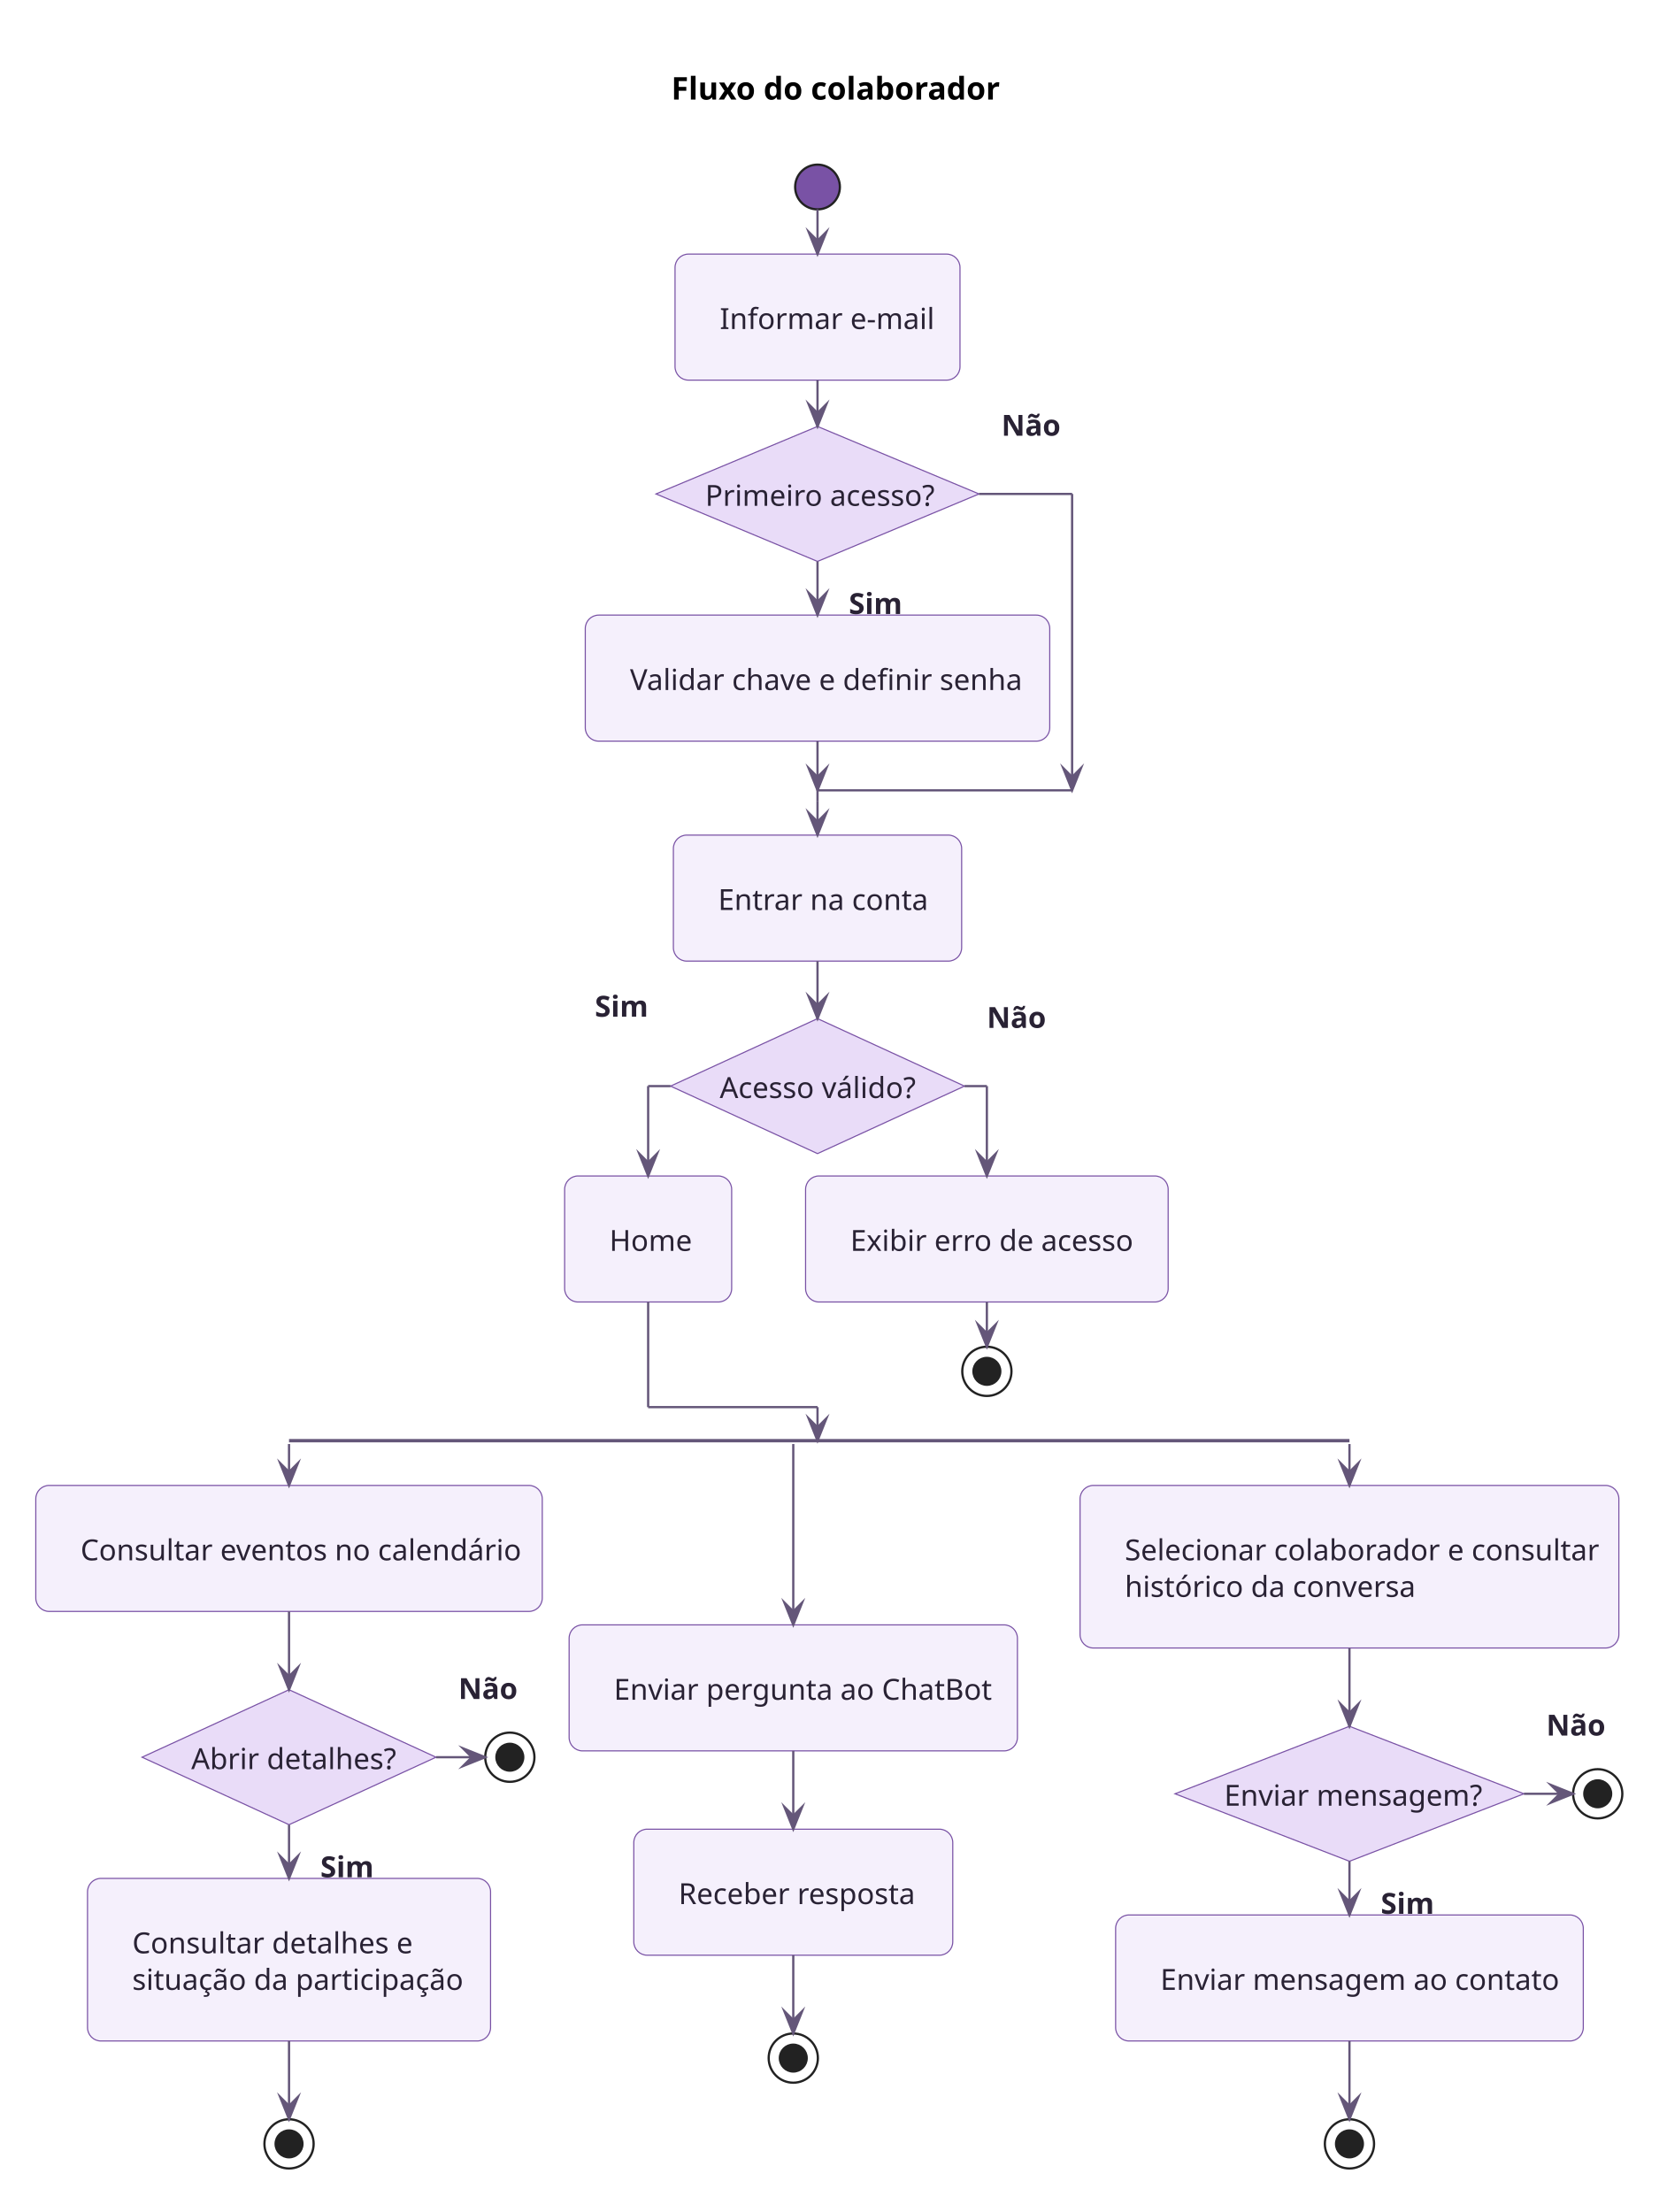
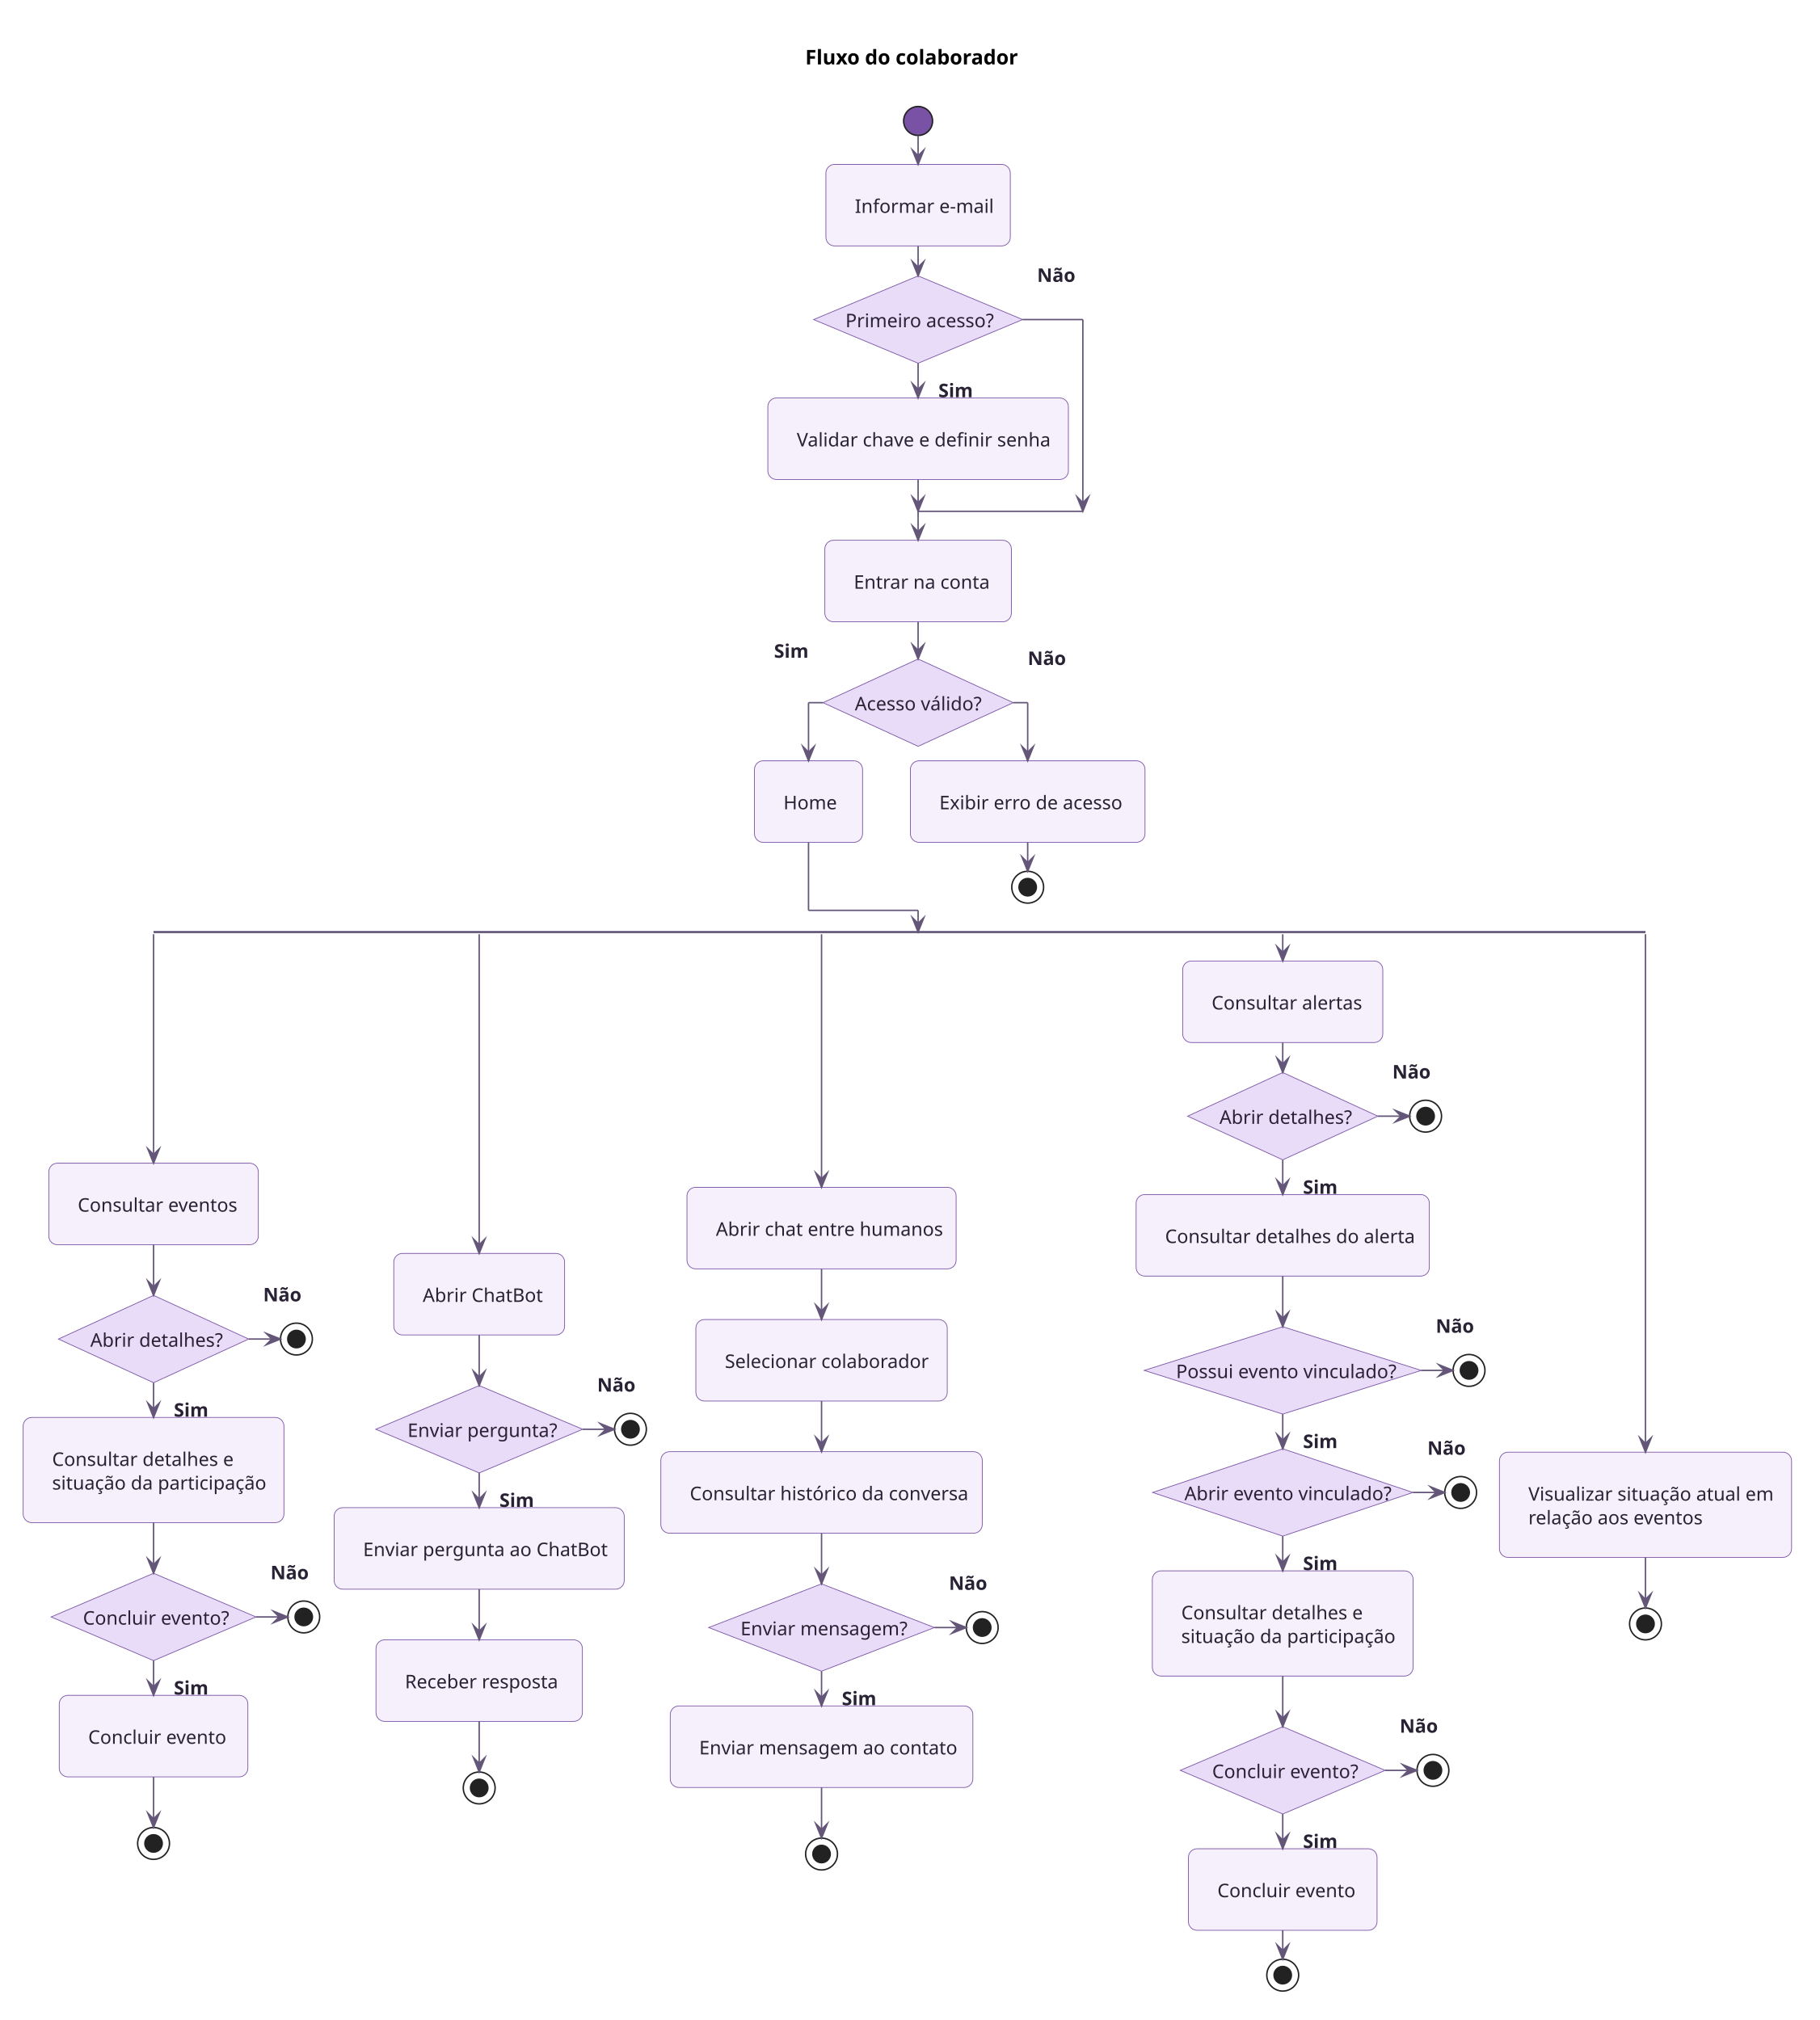
- <svg xmlns="http://www.w3.org/2000/svg" version="1.1" data-diagram-type="ACTIVITY" style="width:745px;height:989px;background:#FFFFFF;" width="745px" height="989px" viewBox="0 0 745 989" zoomAndPan="magnify" preserveAspectRatio="none" contentStyleType="text/css">
+ <svg xmlns="http://www.w3.org/2000/svg" version="1.1" data-diagram-type="ACTIVITY" style="width:1257px;height:1396px;background:#FFFFFF;" width="1257px" height="1396px" viewBox="0 0 1257 1396" zoomAndPan="magnify" preserveAspectRatio="none" contentStyleType="text/css">
  <defs />
  <g font-family="sans-serif" lengthAdjust="spacing">
    <g class="title" data-source-line="2">
-       <text x="300.111" y="44.533" fill="#000" font-size="14" textLength="143.117" font-weight="700">Fluxo do colaborador</text>
+       <text x="556.376" y="44.533" fill="#000" font-size="14" textLength="143.117" font-weight="700">Fluxo do colaborador</text>
    </g>
-     <ellipse cx="365.508" cy="83.609" rx="10" ry="10" fill="#7952A5" style="stroke:#222;stroke-width:1;" />
-     <rect x="301.804" y="113.609" width="127.407" height="56.352" fill="#F5F0FC" style="stroke:#7952A5;stroke-width:0.5;" rx="6" ry="6" />
-     <text x="321.804" y="147.104" fill="#292234" font-size="13" textLength="87.407">Informar e-mail</text>
-     <rect x="261.677" y="275.021" width="207.661" height="56.352" fill="#F5F0FC" style="stroke:#7952A5;stroke-width:0.5;" rx="6" ry="6" />
-     <text x="281.677" y="308.516" fill="#292234" font-size="13" textLength="167.661">Validar chave e definir senha</text>
-     <polygon points="365.508,190.669,437.721,220.845,365.508,251.021,293.295,220.845" fill="#E9DCF8" style="stroke:#7952A5;stroke-width:0.5;stroke-linejoin:miter;stroke-miterlimit:10;" />
-     <text x="379.508" y="274.516" fill="#292234" font-size="13" textLength="23.842" font-weight="700">Sim</text>
-     <text x="315.295" y="226.164" fill="#292234" font-size="13" textLength="100.426">Primeiro acesso?</text>
-     <text x="447.721" y="194.813" fill="#292234" font-size="13" textLength="24.559" font-weight="700">Não</text>
-     <rect x="301.065" y="373.372" width="128.886" height="56.352" fill="#F5F0FC" style="stroke:#7952A5;stroke-width:0.5;" rx="6" ry="6" />
-     <text x="321.065" y="406.867" fill="#292234" font-size="13" textLength="88.886">Entrar na conta</text>
-     <polygon points="365.508,455.432,431.227,485.607,365.508,515.783,299.788,485.607" fill="#E9DCF8" style="stroke:#7952A5;stroke-width:0.5;stroke-linejoin:miter;stroke-miterlimit:10;" />
-     <text x="321.788" y="490.927" fill="#292234" font-size="13" textLength="87.439">Acesso válido?</text>
-     <text x="265.947" y="454.575" fill="#292234" font-size="13" textLength="23.842" font-weight="700">Sim</text>
-     <text x="441.227" y="459.575" fill="#292234" font-size="13" textLength="24.559" font-weight="700">Não</text>
-     <rect x="252.45" y="525.783" width="74.677" height="56.352" fill="#F5F0FC" style="stroke:#7952A5;stroke-width:0.5;" rx="6" ry="6" />
-     <text x="272.45" y="559.278" fill="#292234" font-size="13" textLength="34.677">Home</text>
-     <rect x="360.172" y="525.783" width="162.11" height="56.352" fill="#F5F0FC" style="stroke:#7952A5;stroke-width:0.5;" rx="6" ry="6" />
-     <text x="380.172" y="559.278" fill="#292234" font-size="13" textLength="122.11">Exibir erro de acesso</text>
-     <ellipse cx="441.227" cy="613.135" rx="11" ry="11" fill="none" style="stroke:#222;stroke-width:1;" />
-     <ellipse cx="441.227" cy="613.135" rx="6" ry="6" fill="#222" style="stroke:#222;stroke-width:1;" />
-     <line x1="129.225" y1="644.135" x2="603.339" y2="644.135" style="stroke:#645679;stroke-width:1.5;" />
-     <rect x="16" y="664.135" width="226.45" height="56.352" fill="#F5F0FC" style="stroke:#7952A5;stroke-width:0.5;" rx="6" ry="6" />
-     <text x="36" y="697.63" fill="#292234" font-size="13" textLength="186.45">Consultar eventos no calendário</text>
-     <rect x="39.125" y="839.838" width="180.201" height="72.703" fill="#F5F0FC" style="stroke:#7952A5;stroke-width:0.5;" rx="6" ry="6" />
-     <text x="59.125" y="873.333" fill="#292234" font-size="13" textLength="119.241">Consultar detalhes e</text>
-     <text x="59.125" y="889.685" fill="#292234" font-size="13" textLength="140.201">situação da participação</text>
-     <ellipse cx="129.225" cy="958.541" rx="11" ry="11" fill="none" style="stroke:#222;stroke-width:1;" />
-     <ellipse cx="129.225" cy="958.541" rx="6" ry="6" fill="#222" style="stroke:#222;stroke-width:1;" />
-     <polygon points="129.225,755.486,194.944,785.662,129.225,815.838,63.505,785.662" fill="#E9DCF8" style="stroke:#7952A5;stroke-width:0.5;stroke-linejoin:miter;stroke-miterlimit:10;" />
-     <text x="143.225" y="839.333" fill="#292234" font-size="13" textLength="23.842" font-weight="700">Sim</text>
-     <text x="85.505" y="790.981" fill="#292234" font-size="13" textLength="87.439">Abrir detalhes?</text>
-     <text x="204.944" y="759.63" fill="#292234" font-size="13" textLength="24.559" font-weight="700">Não</text>
-     <ellipse cx="227.944" cy="785.662" rx="11" ry="11" fill="none" style="stroke:#222;stroke-width:1;" />
-     <ellipse cx="227.944" cy="785.662" rx="6" ry="6" fill="#222" style="stroke:#222;stroke-width:1;" />
-     <rect x="254.454" y="726.486" width="200.437" height="56.352" fill="#F5F0FC" style="stroke:#7952A5;stroke-width:0.5;" rx="6" ry="6" />
-     <text x="274.454" y="759.981" fill="#292234" font-size="13" textLength="160.437">Enviar pergunta ao ChatBot</text>
-     <rect x="283.367" y="817.838" width="142.61" height="56.352" fill="#F5F0FC" style="stroke:#7952A5;stroke-width:0.5;" rx="6" ry="6" />
-     <text x="303.367" y="851.333" fill="#292234" font-size="13" textLength="102.61">Receber resposta</text>
-     <ellipse cx="354.672" cy="920.189" rx="11" ry="11" fill="none" style="stroke:#222;stroke-width:1;" />
-     <ellipse cx="354.672" cy="920.189" rx="6" ry="6" fill="#222" style="stroke:#222;stroke-width:1;" />
-     <rect x="482.891" y="664.135" width="240.897" height="72.703" fill="#F5F0FC" style="stroke:#7952A5;stroke-width:0.5;" rx="6" ry="6" />
-     <text x="502.891" y="697.63" fill="#292234" font-size="13" textLength="200.897">Selecionar colaborador e consultar</text>
-     <text x="502.891" y="713.981" fill="#292234" font-size="13" textLength="122.84">histórico da conversa</text>
-     <rect x="498.792" y="856.189" width="209.095" height="56.352" fill="#F5F0FC" style="stroke:#7952A5;stroke-width:0.5;" rx="6" ry="6" />
-     <text x="518.792" y="889.685" fill="#292234" font-size="13" textLength="169.095">Enviar mensagem ao contato</text>
-     <ellipse cx="603.339" cy="958.541" rx="11" ry="11" fill="none" style="stroke:#222;stroke-width:1;" />
-     <ellipse cx="603.339" cy="958.541" rx="6" ry="6" fill="#222" style="stroke:#222;stroke-width:1;" />
-     <polygon points="603.339,771.838,681.338,802.014,603.339,832.189,525.34,802.014" fill="#E9DCF8" style="stroke:#7952A5;stroke-width:0.5;stroke-linejoin:miter;stroke-miterlimit:10;" />
-     <text x="617.339" y="855.685" fill="#292234" font-size="13" textLength="23.842" font-weight="700">Sim</text>
-     <text x="547.34" y="807.333" fill="#292234" font-size="13" textLength="111.998">Enviar mensagem?</text>
-     <text x="691.338" y="775.981" fill="#292234" font-size="13" textLength="24.559" font-weight="700">Não</text>
-     <ellipse cx="714.338" cy="802.014" rx="11" ry="11" fill="none" style="stroke:#222;stroke-width:1;" />
-     <ellipse cx="714.338" cy="802.014" rx="6" ry="6" fill="#222" style="stroke:#222;stroke-width:1;" />
-     <line x1="365.508" y1="93.609" x2="365.508" y2="113.609" style="stroke:#645679;stroke-width:1;" />
-     <polygon points="361.508,103.609,365.508,113.609,369.508,103.609,365.508,107.609" fill="#645679" style="stroke:#645679;stroke-width:1;stroke-linejoin:miter;stroke-miterlimit:10;" />
-     <line x1="365.508" y1="251.021" x2="365.508" y2="275.021" style="stroke:#645679;stroke-width:1;" />
-     <polygon points="361.508,265.021,365.508,275.021,369.508,265.021,365.508,269.021" fill="#645679" style="stroke:#645679;stroke-width:1;stroke-linejoin:miter;stroke-miterlimit:10;" />
-     <line x1="437.721" y1="220.845" x2="479.338" y2="220.845" style="stroke:#645679;stroke-width:1;" />
-     <line x1="479.338" y1="220.845" x2="479.338" y2="353.372" style="stroke:#645679;stroke-width:1;" />
-     <polygon points="475.338,343.372,479.338,353.372,483.338,343.372,479.338,347.372" fill="#645679" style="stroke:#645679;stroke-width:1;stroke-linejoin:miter;stroke-miterlimit:10;" />
-     <line x1="479.338" y1="353.372" x2="365.508" y2="353.372" style="stroke:#645679;stroke-width:1;" />
-     <line x1="365.508" y1="353.372" x2="365.508" y2="358.372" style="stroke:#645679;stroke-width:1;" />
-     <line x1="365.508" y1="331.372" x2="365.508" y2="353.372" style="stroke:#645679;stroke-width:1;" />
-     <polygon points="361.508,343.372,365.508,353.372,369.508,343.372,365.508,347.372" fill="#645679" style="stroke:#645679;stroke-width:1;stroke-linejoin:miter;stroke-miterlimit:10;" />
-     <line x1="365.508" y1="169.961" x2="365.508" y2="190.669" style="stroke:#645679;stroke-width:1;" />
-     <polygon points="361.508,180.669,365.508,190.669,369.508,180.669,365.508,184.669" fill="#645679" style="stroke:#645679;stroke-width:1;stroke-linejoin:miter;stroke-miterlimit:10;" />
-     <line x1="365.508" y1="358.372" x2="365.508" y2="373.372" style="stroke:#645679;stroke-width:1;" />
-     <polygon points="361.508,363.372,365.508,373.372,369.508,363.372,365.508,367.372" fill="#645679" style="stroke:#645679;stroke-width:1;stroke-linejoin:miter;stroke-miterlimit:10;" />
-     <line x1="441.227" y1="582.135" x2="441.227" y2="602.135" style="stroke:#645679;stroke-width:1;" />
-     <polygon points="437.227,592.135,441.227,602.135,445.227,592.135,441.227,596.135" fill="#645679" style="stroke:#645679;stroke-width:1;stroke-linejoin:miter;stroke-miterlimit:10;" />
-     <line x1="299.788" y1="485.607" x2="289.788" y2="485.607" style="stroke:#645679;stroke-width:1;" />
-     <line x1="289.788" y1="485.607" x2="289.788" y2="525.783" style="stroke:#645679;stroke-width:1;" />
-     <polygon points="285.788,515.783,289.788,525.783,293.788,515.783,289.788,519.783" fill="#645679" style="stroke:#645679;stroke-width:1;stroke-linejoin:miter;stroke-miterlimit:10;" />
-     <line x1="431.227" y1="485.607" x2="441.227" y2="485.607" style="stroke:#645679;stroke-width:1;" />
-     <line x1="441.227" y1="485.607" x2="441.227" y2="525.783" style="stroke:#645679;stroke-width:1;" />
-     <polygon points="437.227,515.783,441.227,525.783,445.227,515.783,441.227,519.783" fill="#645679" style="stroke:#645679;stroke-width:1;stroke-linejoin:miter;stroke-miterlimit:10;" />
-     <line x1="289.788" y1="582.135" x2="289.788" y2="629.135" style="stroke:#645679;stroke-width:1;" />
-     <line x1="289.788" y1="629.135" x2="365.508" y2="629.135" style="stroke:#645679;stroke-width:1;" />
-     <line x1="365.508" y1="629.135" x2="365.508" y2="644.135" style="stroke:#645679;stroke-width:1;" />
-     <polygon points="361.508,634.135,365.508,644.135,369.508,634.135,365.508,638.135" fill="#645679" style="stroke:#645679;stroke-width:1;stroke-linejoin:miter;stroke-miterlimit:10;" />
-     <line x1="365.508" y1="429.724" x2="365.508" y2="455.432" style="stroke:#645679;stroke-width:1;" />
-     <polygon points="361.508,445.432,365.508,455.432,369.508,445.432,365.508,449.432" fill="#645679" style="stroke:#645679;stroke-width:1;stroke-linejoin:miter;stroke-miterlimit:10;" />
-     <line x1="129.225" y1="912.541" x2="129.225" y2="947.541" style="stroke:#645679;stroke-width:1;" />
-     <polygon points="125.225,937.541,129.225,947.541,133.225,937.541,129.225,941.541" fill="#645679" style="stroke:#645679;stroke-width:1;stroke-linejoin:miter;stroke-miterlimit:10;" />
-     <line x1="129.225" y1="815.838" x2="129.225" y2="839.838" style="stroke:#645679;stroke-width:1;" />
-     <polygon points="125.225,829.838,129.225,839.838,133.225,829.838,129.225,833.838" fill="#645679" style="stroke:#645679;stroke-width:1;stroke-linejoin:miter;stroke-miterlimit:10;" />
-     <line x1="194.944" y1="785.662" x2="216.944" y2="785.662" style="stroke:#645679;stroke-width:1;" />
-     <polygon points="206.944,781.662,216.944,785.662,206.944,789.662,210.944,785.662" fill="#645679" style="stroke:#645679;stroke-width:1;stroke-linejoin:miter;stroke-miterlimit:10;" />
-     <line x1="129.225" y1="720.486" x2="129.225" y2="755.486" style="stroke:#645679;stroke-width:1;" />
-     <polygon points="125.225,745.486,129.225,755.486,133.225,745.486,129.225,749.486" fill="#645679" style="stroke:#645679;stroke-width:1;stroke-linejoin:miter;stroke-miterlimit:10;" />
-     <line x1="354.672" y1="782.838" x2="354.672" y2="817.838" style="stroke:#645679;stroke-width:1;" />
-     <polygon points="350.672,807.838,354.672,817.838,358.672,807.838,354.672,811.838" fill="#645679" style="stroke:#645679;stroke-width:1;stroke-linejoin:miter;stroke-miterlimit:10;" />
-     <line x1="354.672" y1="874.189" x2="354.672" y2="909.189" style="stroke:#645679;stroke-width:1;" />
-     <polygon points="350.672,899.189,354.672,909.189,358.672,899.189,354.672,903.189" fill="#645679" style="stroke:#645679;stroke-width:1;stroke-linejoin:miter;stroke-miterlimit:10;" />
-     <line x1="603.339" y1="912.541" x2="603.339" y2="947.541" style="stroke:#645679;stroke-width:1;" />
-     <polygon points="599.339,937.541,603.339,947.541,607.339,937.541,603.339,941.541" fill="#645679" style="stroke:#645679;stroke-width:1;stroke-linejoin:miter;stroke-miterlimit:10;" />
-     <line x1="603.339" y1="832.189" x2="603.339" y2="856.189" style="stroke:#645679;stroke-width:1;" />
-     <polygon points="599.339,846.189,603.339,856.189,607.339,846.189,603.339,850.189" fill="#645679" style="stroke:#645679;stroke-width:1;stroke-linejoin:miter;stroke-miterlimit:10;" />
-     <line x1="681.338" y1="802.014" x2="703.338" y2="802.014" style="stroke:#645679;stroke-width:1;" />
-     <polygon points="693.338,798.014,703.338,802.014,693.338,806.014,697.338,802.014" fill="#645679" style="stroke:#645679;stroke-width:1;stroke-linejoin:miter;stroke-miterlimit:10;" />
-     <line x1="603.339" y1="736.838" x2="603.339" y2="771.838" style="stroke:#645679;stroke-width:1;" />
-     <polygon points="599.339,761.838,603.339,771.838,607.339,761.838,603.339,765.838" fill="#645679" style="stroke:#645679;stroke-width:1;stroke-linejoin:miter;stroke-miterlimit:10;" />
-     <line x1="129.225" y1="645.635" x2="129.225" y2="664.135" style="stroke:#645679;stroke-width:1;" />
-     <polygon points="125.225,654.135,129.225,664.135,133.225,654.135,129.225,658.135" fill="#645679" style="stroke:#645679;stroke-width:1;stroke-linejoin:miter;stroke-miterlimit:10;" />
-     <line x1="354.672" y1="645.635" x2="354.672" y2="726.486" style="stroke:#645679;stroke-width:1;" />
-     <polygon points="350.672,716.486,354.672,726.486,358.672,716.486,354.672,720.486" fill="#645679" style="stroke:#645679;stroke-width:1;stroke-linejoin:miter;stroke-miterlimit:10;" />
-     <line x1="603.339" y1="645.635" x2="603.339" y2="664.135" style="stroke:#645679;stroke-width:1;" />
-     <polygon points="599.339,654.135,603.339,664.135,607.339,654.135,603.339,658.135" fill="#645679" style="stroke:#645679;stroke-width:1;stroke-linejoin:miter;stroke-miterlimit:10;" />
+     <ellipse cx="634.358" cy="83.609" rx="10" ry="10" fill="#7952A5" style="stroke:#222;stroke-width:1;" />
+     <rect x="570.655" y="113.609" width="127.407" height="56.352" fill="#F5F0FC" style="stroke:#7952A5;stroke-width:0.5;" rx="6" ry="6" />
+     <text x="590.655" y="147.104" fill="#292234" font-size="13" textLength="87.407">Informar e-mail</text>
+     <rect x="530.528" y="275.021" width="207.661" height="56.352" fill="#F5F0FC" style="stroke:#7952A5;stroke-width:0.5;" rx="6" ry="6" />
+     <text x="550.528" y="308.516" fill="#292234" font-size="13" textLength="167.661">Validar chave e definir senha</text>
+     <polygon points="634.358,190.669,706.571,220.845,634.358,251.021,562.145,220.845" fill="#E9DCF8" style="stroke:#7952A5;stroke-width:0.5;stroke-linejoin:miter;stroke-miterlimit:10;" />
+     <text x="648.358" y="274.516" fill="#292234" font-size="13" textLength="23.842" font-weight="700">Sim</text>
+     <text x="584.145" y="226.164" fill="#292234" font-size="13" textLength="100.426">Primeiro acesso?</text>
+     <text x="716.571" y="194.813" fill="#292234" font-size="13" textLength="24.559" font-weight="700">Não</text>
+     <rect x="569.915" y="373.372" width="128.886" height="56.352" fill="#F5F0FC" style="stroke:#7952A5;stroke-width:0.5;" rx="6" ry="6" />
+     <text x="589.915" y="406.867" fill="#292234" font-size="13" textLength="88.886">Entrar na conta</text>
+     <polygon points="634.358,455.432,700.078,485.607,634.358,515.783,568.639,485.607" fill="#E9DCF8" style="stroke:#7952A5;stroke-width:0.5;stroke-linejoin:miter;stroke-miterlimit:10;" />
+     <text x="590.639" y="490.927" fill="#292234" font-size="13" textLength="87.439">Acesso válido?</text>
+     <text x="534.797" y="454.575" fill="#292234" font-size="13" textLength="23.842" font-weight="700">Sim</text>
+     <text x="710.078" y="459.575" fill="#292234" font-size="13" textLength="24.559" font-weight="700">Não</text>
+     <rect x="521.3" y="525.783" width="74.677" height="56.352" fill="#F5F0FC" style="stroke:#7952A5;stroke-width:0.5;" rx="6" ry="6" />
+     <text x="541.3" y="559.278" fill="#292234" font-size="13" textLength="34.677">Home</text>
+     <rect x="629.023" y="525.783" width="162.11" height="56.352" fill="#F5F0FC" style="stroke:#7952A5;stroke-width:0.5;" rx="6" ry="6" />
+     <text x="649.023" y="559.278" fill="#292234" font-size="13" textLength="122.11">Exibir erro de acesso</text>
+     <ellipse cx="710.078" cy="613.135" rx="11" ry="11" fill="none" style="stroke:#222;stroke-width:1;" />
+     <ellipse cx="710.078" cy="613.135" rx="6" ry="6" fill="#222" style="stroke:#222;stroke-width:1;" />
+     <line x1="106.1" y1="644.135" x2="1136.94" y2="644.135" style="stroke:#645679;stroke-width:1.5;" />
+     <rect x="33.71" y="803.87" width="144.781" height="56.352" fill="#F5F0FC" style="stroke:#7952A5;stroke-width:0.5;" rx="6" ry="6" />
+     <text x="53.71" y="837.365" fill="#292234" font-size="13" textLength="104.781">Consultar eventos</text>
+     <rect x="16" y="979.573" width="180.201" height="72.703" fill="#F5F0FC" style="stroke:#7952A5;stroke-width:0.5;" rx="6" ry="6" />
+     <text x="36" y="1013.068" fill="#292234" font-size="13" textLength="119.241">Consultar detalhes e</text>
+     <text x="36" y="1029.42" fill="#292234" font-size="13" textLength="140.201">situação da participação</text>
+     <rect x="40.937" y="1171.628" width="130.327" height="56.352" fill="#F5F0FC" style="stroke:#7952A5;stroke-width:0.5;" rx="6" ry="6" />
+     <text x="60.937" y="1205.123" fill="#292234" font-size="13" textLength="90.327">Concluir evento</text>
+     <ellipse cx="106.1" cy="1273.979" rx="11" ry="11" fill="none" style="stroke:#222;stroke-width:1;" />
+     <ellipse cx="106.1" cy="1273.979" rx="6" ry="6" fill="#222" style="stroke:#222;stroke-width:1;" />
+     <polygon points="106.1,1087.276,176.879,1117.452,106.1,1147.628,35.322,1117.452" fill="#E9DCF8" style="stroke:#7952A5;stroke-width:0.5;stroke-linejoin:miter;stroke-miterlimit:10;" />
+     <text x="120.1" y="1171.123" fill="#292234" font-size="13" textLength="23.842" font-weight="700">Sim</text>
+     <text x="57.322" y="1122.771" fill="#292234" font-size="13" textLength="97.557">Concluir evento?</text>
+     <text x="186.879" y="1091.42" fill="#292234" font-size="13" textLength="24.559" font-weight="700">Não</text>
+     <ellipse cx="209.879" cy="1117.452" rx="11" ry="11" fill="none" style="stroke:#222;stroke-width:1;" />
+     <ellipse cx="209.879" cy="1117.452" rx="6" ry="6" fill="#222" style="stroke:#222;stroke-width:1;" />
+     <polygon points="106.1,895.222,171.82,925.397,106.1,955.573,40.381,925.397" fill="#E9DCF8" style="stroke:#7952A5;stroke-width:0.5;stroke-linejoin:miter;stroke-miterlimit:10;" />
+     <text x="120.1" y="979.068" fill="#292234" font-size="13" textLength="23.842" font-weight="700">Sim</text>
+     <text x="62.381" y="930.717" fill="#292234" font-size="13" textLength="87.439">Abrir detalhes?</text>
+     <text x="181.82" y="899.365" fill="#292234" font-size="13" textLength="24.559" font-weight="700">Não</text>
+     <ellipse cx="204.82" cy="925.397" rx="11" ry="11" fill="none" style="stroke:#222;stroke-width:1;" />
+     <ellipse cx="204.82" cy="925.397" rx="6" ry="6" fill="#222" style="stroke:#222;stroke-width:1;" />
+     <rect x="272.082" y="866.222" width="118.032" height="56.352" fill="#F5F0FC" style="stroke:#7952A5;stroke-width:0.5;" rx="6" ry="6" />
+     <text x="292.082" y="899.717" fill="#292234" font-size="13" textLength="78.032">Abrir ChatBot</text>
+     <rect x="230.879" y="1041.925" width="200.437" height="56.352" fill="#F5F0FC" style="stroke:#7952A5;stroke-width:0.5;" rx="6" ry="6" />
+     <text x="250.879" y="1075.42" fill="#292234" font-size="13" textLength="160.437">Enviar pergunta ao ChatBot</text>
+     <rect x="259.792" y="1133.276" width="142.61" height="56.352" fill="#F5F0FC" style="stroke:#7952A5;stroke-width:0.5;" rx="6" ry="6" />
+     <text x="279.792" y="1166.771" fill="#292234" font-size="13" textLength="102.61">Receber resposta</text>
+     <ellipse cx="331.097" cy="1235.628" rx="11" ry="11" fill="none" style="stroke:#222;stroke-width:1;" />
+     <ellipse cx="331.097" cy="1235.628" rx="6" ry="6" fill="#222" style="stroke:#222;stroke-width:1;" />
+     <polygon points="331.097,957.573,402.603,987.749,331.097,1017.925,259.592,987.749" fill="#E9DCF8" style="stroke:#7952A5;stroke-width:0.5;stroke-linejoin:miter;stroke-miterlimit:10;" />
+     <text x="345.097" y="1041.42" fill="#292234" font-size="13" textLength="23.842" font-weight="700">Sim</text>
+     <text x="281.592" y="993.068" fill="#292234" font-size="13" textLength="99.011">Enviar pergunta?</text>
+     <text x="412.603" y="961.717" fill="#292234" font-size="13" textLength="24.559" font-weight="700">Não</text>
+     <ellipse cx="435.603" cy="987.749" rx="11" ry="11" fill="none" style="stroke:#222;stroke-width:1;" />
+     <ellipse cx="435.603" cy="987.749" rx="6" ry="6" fill="#222" style="stroke:#222;stroke-width:1;" />
+     <rect x="474.665" y="820.546" width="185.964" height="56.352" fill="#F5F0FC" style="stroke:#7952A5;stroke-width:0.5;" rx="6" ry="6" />
+     <text x="494.665" y="854.041" fill="#292234" font-size="13" textLength="145.964">Abrir chat entre humanos</text>
+     <rect x="480.8" y="911.897" width="173.694" height="56.352" fill="#F5F0FC" style="stroke:#7952A5;stroke-width:0.5;" rx="6" ry="6" />
+     <text x="500.8" y="945.393" fill="#292234" font-size="13" textLength="133.694">Selecionar colaborador</text>
+     <rect x="456.603" y="1003.249" width="222.089" height="56.352" fill="#F5F0FC" style="stroke:#7952A5;stroke-width:0.5;" rx="6" ry="6" />
+     <text x="476.603" y="1036.744" fill="#292234" font-size="13" textLength="182.089">Consultar histórico da conversa</text>
+     <rect x="463.1" y="1178.952" width="209.095" height="56.352" fill="#F5F0FC" style="stroke:#7952A5;stroke-width:0.5;" rx="6" ry="6" />
+     <text x="483.1" y="1212.447" fill="#292234" font-size="13" textLength="169.095">Enviar mensagem ao contato</text>
+     <ellipse cx="567.647" cy="1281.304" rx="11" ry="11" fill="none" style="stroke:#222;stroke-width:1;" />
+     <ellipse cx="567.647" cy="1281.304" rx="6" ry="6" fill="#222" style="stroke:#222;stroke-width:1;" />
+     <polygon points="567.647,1094.601,645.646,1124.776,567.647,1154.952,489.648,1124.776" fill="#E9DCF8" style="stroke:#7952A5;stroke-width:0.5;stroke-linejoin:miter;stroke-miterlimit:10;" />
+     <text x="581.647" y="1178.447" fill="#292234" font-size="13" textLength="23.842" font-weight="700">Sim</text>
+     <text x="511.648" y="1130.096" fill="#292234" font-size="13" textLength="111.998">Enviar mensagem?</text>
+     <text x="655.646" y="1098.744" fill="#292234" font-size="13" textLength="24.559" font-weight="700">Não</text>
+     <ellipse cx="678.646" cy="1124.776" rx="11" ry="11" fill="none" style="stroke:#222;stroke-width:1;" />
+     <ellipse cx="678.646" cy="1124.776" rx="6" ry="6" fill="#222" style="stroke:#222;stroke-width:1;" />
+     <rect x="817.161" y="664.135" width="138.268" height="56.352" fill="#F5F0FC" style="stroke:#7952A5;stroke-width:0.5;" rx="6" ry="6" />
+     <text x="837.161" y="697.63" fill="#292234" font-size="13" textLength="98.268">Consultar alertas</text>
+     <rect x="784.994" y="825.546" width="202.602" height="56.352" fill="#F5F0FC" style="stroke:#7952A5;stroke-width:0.5;" rx="6" ry="6" />
+     <text x="804.994" y="859.041" fill="#292234" font-size="13" textLength="162.602">Consultar detalhes do alerta</text>
+     <rect x="796.195" y="1085.601" width="180.201" height="72.703" fill="#F5F0FC" style="stroke:#7952A5;stroke-width:0.5;" rx="6" ry="6" />
+     <text x="816.195" y="1119.096" fill="#292234" font-size="13" textLength="119.241">Consultar detalhes e</text>
+     <text x="816.195" y="1135.447" fill="#292234" font-size="13" textLength="140.201">situação da participação</text>
+     <rect x="821.132" y="1277.655" width="130.327" height="56.352" fill="#F5F0FC" style="stroke:#7952A5;stroke-width:0.5;" rx="6" ry="6" />
+     <text x="841.132" y="1311.15" fill="#292234" font-size="13" textLength="90.327">Concluir evento</text>
+     <ellipse cx="886.295" cy="1365.007" rx="11" ry="11" fill="none" style="stroke:#222;stroke-width:1;" />
+     <ellipse cx="886.295" cy="1365.007" rx="6" ry="6" fill="#222" style="stroke:#222;stroke-width:1;" />
+     <polygon points="886.295,1193.304,957.074,1223.479,886.295,1253.655,815.517,1223.479" fill="#E9DCF8" style="stroke:#7952A5;stroke-width:0.5;stroke-linejoin:miter;stroke-miterlimit:10;" />
+     <text x="900.295" y="1277.15" fill="#292234" font-size="13" textLength="23.842" font-weight="700">Sim</text>
+     <text x="837.517" y="1228.799" fill="#292234" font-size="13" textLength="97.557">Concluir evento?</text>
+     <text x="967.074" y="1197.447" fill="#292234" font-size="13" textLength="24.559" font-weight="700">Não</text>
+     <ellipse cx="990.074" cy="1223.479" rx="11" ry="11" fill="none" style="stroke:#222;stroke-width:1;" />
+     <ellipse cx="990.074" cy="1223.479" rx="6" ry="6" fill="#222" style="stroke:#222;stroke-width:1;" />
+     <polygon points="886.295,1001.249,976.225,1031.425,886.295,1061.601,796.366,1031.425" fill="#E9DCF8" style="stroke:#7952A5;stroke-width:0.5;stroke-linejoin:miter;stroke-miterlimit:10;" />
+     <text x="900.295" y="1085.096" fill="#292234" font-size="13" textLength="23.842" font-weight="700">Sim</text>
+     <text x="818.366" y="1036.744" fill="#292234" font-size="13" textLength="135.859">Abrir evento vinculado?</text>
+     <text x="986.225" y="1005.393" fill="#292234" font-size="13" textLength="24.559" font-weight="700">Não</text>
+     <ellipse cx="1009.225" cy="1031.425" rx="11" ry="11" fill="none" style="stroke:#222;stroke-width:1;" />
+     <ellipse cx="1009.225" cy="1031.425" rx="6" ry="6" fill="#222" style="stroke:#222;stroke-width:1;" />
+     <polygon points="886.295,916.897,982.01,947.073,886.295,977.249,790.58,947.073" fill="#E9DCF8" style="stroke:#7952A5;stroke-width:0.5;stroke-linejoin:miter;stroke-miterlimit:10;" />
+     <text x="900.295" y="1000.744" fill="#292234" font-size="13" textLength="23.842" font-weight="700">Sim</text>
+     <text x="812.58" y="952.393" fill="#292234" font-size="13" textLength="147.431">Possui evento vinculado?</text>
+     <text x="992.01" y="921.041" fill="#292234" font-size="13" textLength="24.559" font-weight="700">Não</text>
+     <ellipse cx="1015.01" cy="947.073" rx="11" ry="11" fill="none" style="stroke:#222;stroke-width:1;" />
+     <ellipse cx="1015.01" cy="947.073" rx="6" ry="6" fill="#222" style="stroke:#222;stroke-width:1;" />
+     <polygon points="886.295,741.194,952.015,771.37,886.295,801.546,820.576,771.37" fill="#E9DCF8" style="stroke:#7952A5;stroke-width:0.5;stroke-linejoin:miter;stroke-miterlimit:10;" />
+     <text x="900.295" y="825.041" fill="#292234" font-size="13" textLength="23.842" font-weight="700">Sim</text>
+     <text x="842.576" y="776.689" fill="#292234" font-size="13" textLength="87.439">Abrir detalhes?</text>
+     <text x="962.015" y="745.338" fill="#292234" font-size="13" textLength="24.559" font-weight="700">Não</text>
+     <ellipse cx="985.015" cy="771.37" rx="11" ry="11" fill="none" style="stroke:#222;stroke-width:1;" />
+     <ellipse cx="985.015" cy="771.37" rx="6" ry="6" fill="#222" style="stroke:#222;stroke-width:1;" />
+     <rect x="1036.01" y="1003.573" width="201.859" height="72.703" fill="#F5F0FC" style="stroke:#7952A5;stroke-width:0.5;" rx="6" ry="6" />
+     <text x="1056.01" y="1037.068" fill="#292234" font-size="13" textLength="161.859">Visualizar situação atual em</text>
+     <text x="1056.01" y="1053.42" fill="#292234" font-size="13" textLength="116.353">relação aos eventos</text>
+     <ellipse cx="1136.94" cy="1122.276" rx="11" ry="11" fill="none" style="stroke:#222;stroke-width:1;" />
+     <ellipse cx="1136.94" cy="1122.276" rx="6" ry="6" fill="#222" style="stroke:#222;stroke-width:1;" />
+     <line x1="634.358" y1="93.609" x2="634.358" y2="113.609" style="stroke:#645679;stroke-width:1;" />
+     <polygon points="630.358,103.609,634.358,113.609,638.358,103.609,634.358,107.609" fill="#645679" style="stroke:#645679;stroke-width:1;stroke-linejoin:miter;stroke-miterlimit:10;" />
+     <line x1="634.358" y1="251.021" x2="634.358" y2="275.021" style="stroke:#645679;stroke-width:1;" />
+     <polygon points="630.358,265.021,634.358,275.021,638.358,265.021,634.358,269.021" fill="#645679" style="stroke:#645679;stroke-width:1;stroke-linejoin:miter;stroke-miterlimit:10;" />
+     <line x1="706.571" y1="220.845" x2="748.188" y2="220.845" style="stroke:#645679;stroke-width:1;" />
+     <line x1="748.188" y1="220.845" x2="748.188" y2="353.372" style="stroke:#645679;stroke-width:1;" />
+     <polygon points="744.188,343.372,748.188,353.372,752.188,343.372,748.188,347.372" fill="#645679" style="stroke:#645679;stroke-width:1;stroke-linejoin:miter;stroke-miterlimit:10;" />
+     <line x1="748.188" y1="353.372" x2="634.358" y2="353.372" style="stroke:#645679;stroke-width:1;" />
+     <line x1="634.358" y1="353.372" x2="634.358" y2="358.372" style="stroke:#645679;stroke-width:1;" />
+     <line x1="634.358" y1="331.372" x2="634.358" y2="353.372" style="stroke:#645679;stroke-width:1;" />
+     <polygon points="630.358,343.372,634.358,353.372,638.358,343.372,634.358,347.372" fill="#645679" style="stroke:#645679;stroke-width:1;stroke-linejoin:miter;stroke-miterlimit:10;" />
+     <line x1="634.358" y1="169.961" x2="634.358" y2="190.669" style="stroke:#645679;stroke-width:1;" />
+     <polygon points="630.358,180.669,634.358,190.669,638.358,180.669,634.358,184.669" fill="#645679" style="stroke:#645679;stroke-width:1;stroke-linejoin:miter;stroke-miterlimit:10;" />
+     <line x1="634.358" y1="358.372" x2="634.358" y2="373.372" style="stroke:#645679;stroke-width:1;" />
+     <polygon points="630.358,363.372,634.358,373.372,638.358,363.372,634.358,367.372" fill="#645679" style="stroke:#645679;stroke-width:1;stroke-linejoin:miter;stroke-miterlimit:10;" />
+     <line x1="710.078" y1="582.135" x2="710.078" y2="602.135" style="stroke:#645679;stroke-width:1;" />
+     <polygon points="706.078,592.135,710.078,602.135,714.078,592.135,710.078,596.135" fill="#645679" style="stroke:#645679;stroke-width:1;stroke-linejoin:miter;stroke-miterlimit:10;" />
+     <line x1="568.639" y1="485.607" x2="558.639" y2="485.607" style="stroke:#645679;stroke-width:1;" />
+     <line x1="558.639" y1="485.607" x2="558.639" y2="525.783" style="stroke:#645679;stroke-width:1;" />
+     <polygon points="554.639,515.783,558.639,525.783,562.639,515.783,558.639,519.783" fill="#645679" style="stroke:#645679;stroke-width:1;stroke-linejoin:miter;stroke-miterlimit:10;" />
+     <line x1="700.078" y1="485.607" x2="710.078" y2="485.607" style="stroke:#645679;stroke-width:1;" />
+     <line x1="710.078" y1="485.607" x2="710.078" y2="525.783" style="stroke:#645679;stroke-width:1;" />
+     <polygon points="706.078,515.783,710.078,525.783,714.078,515.783,710.078,519.783" fill="#645679" style="stroke:#645679;stroke-width:1;stroke-linejoin:miter;stroke-miterlimit:10;" />
+     <line x1="558.639" y1="582.135" x2="558.639" y2="629.135" style="stroke:#645679;stroke-width:1;" />
+     <line x1="558.639" y1="629.135" x2="634.358" y2="629.135" style="stroke:#645679;stroke-width:1;" />
+     <line x1="634.358" y1="629.135" x2="634.358" y2="644.135" style="stroke:#645679;stroke-width:1;" />
+     <polygon points="630.358,634.135,634.358,644.135,638.358,634.135,634.358,638.135" fill="#645679" style="stroke:#645679;stroke-width:1;stroke-linejoin:miter;stroke-miterlimit:10;" />
+     <line x1="634.358" y1="429.724" x2="634.358" y2="455.432" style="stroke:#645679;stroke-width:1;" />
+     <polygon points="630.358,445.432,634.358,455.432,638.358,445.432,634.358,449.432" fill="#645679" style="stroke:#645679;stroke-width:1;stroke-linejoin:miter;stroke-miterlimit:10;" />
+     <line x1="106.1" y1="1227.979" x2="106.1" y2="1262.979" style="stroke:#645679;stroke-width:1;" />
+     <polygon points="102.1,1252.979,106.1,1262.979,110.1,1252.979,106.1,1256.979" fill="#645679" style="stroke:#645679;stroke-width:1;stroke-linejoin:miter;stroke-miterlimit:10;" />
+     <line x1="106.1" y1="1147.628" x2="106.1" y2="1171.628" style="stroke:#645679;stroke-width:1;" />
+     <polygon points="102.1,1161.628,106.1,1171.628,110.1,1161.628,106.1,1165.628" fill="#645679" style="stroke:#645679;stroke-width:1;stroke-linejoin:miter;stroke-miterlimit:10;" />
+     <line x1="176.879" y1="1117.452" x2="198.879" y2="1117.452" style="stroke:#645679;stroke-width:1;" />
+     <polygon points="188.879,1113.452,198.879,1117.452,188.879,1121.452,192.879,1117.452" fill="#645679" style="stroke:#645679;stroke-width:1;stroke-linejoin:miter;stroke-miterlimit:10;" />
+     <line x1="106.1" y1="1052.276" x2="106.1" y2="1087.276" style="stroke:#645679;stroke-width:1;" />
+     <polygon points="102.1,1077.276,106.1,1087.276,110.1,1077.276,106.1,1081.276" fill="#645679" style="stroke:#645679;stroke-width:1;stroke-linejoin:miter;stroke-miterlimit:10;" />
+     <line x1="106.1" y1="955.573" x2="106.1" y2="979.573" style="stroke:#645679;stroke-width:1;" />
+     <polygon points="102.1,969.573,106.1,979.573,110.1,969.573,106.1,973.573" fill="#645679" style="stroke:#645679;stroke-width:1;stroke-linejoin:miter;stroke-miterlimit:10;" />
+     <line x1="171.82" y1="925.397" x2="193.82" y2="925.397" style="stroke:#645679;stroke-width:1;" />
+     <polygon points="183.82,921.397,193.82,925.397,183.82,929.397,187.82,925.397" fill="#645679" style="stroke:#645679;stroke-width:1;stroke-linejoin:miter;stroke-miterlimit:10;" />
+     <line x1="106.1" y1="860.222" x2="106.1" y2="895.222" style="stroke:#645679;stroke-width:1;" />
+     <polygon points="102.1,885.222,106.1,895.222,110.1,885.222,106.1,889.222" fill="#645679" style="stroke:#645679;stroke-width:1;stroke-linejoin:miter;stroke-miterlimit:10;" />
+     <line x1="331.097" y1="1098.276" x2="331.097" y2="1133.276" style="stroke:#645679;stroke-width:1;" />
+     <polygon points="327.097,1123.276,331.097,1133.276,335.097,1123.276,331.097,1127.276" fill="#645679" style="stroke:#645679;stroke-width:1;stroke-linejoin:miter;stroke-miterlimit:10;" />
+     <line x1="331.097" y1="1189.628" x2="331.097" y2="1224.628" style="stroke:#645679;stroke-width:1;" />
+     <polygon points="327.097,1214.628,331.097,1224.628,335.097,1214.628,331.097,1218.628" fill="#645679" style="stroke:#645679;stroke-width:1;stroke-linejoin:miter;stroke-miterlimit:10;" />
+     <line x1="331.097" y1="1017.925" x2="331.097" y2="1041.925" style="stroke:#645679;stroke-width:1;" />
+     <polygon points="327.097,1031.925,331.097,1041.925,335.097,1031.925,331.097,1035.925" fill="#645679" style="stroke:#645679;stroke-width:1;stroke-linejoin:miter;stroke-miterlimit:10;" />
+     <line x1="402.603" y1="987.749" x2="424.603" y2="987.749" style="stroke:#645679;stroke-width:1;" />
+     <polygon points="414.603,983.749,424.603,987.749,414.603,991.749,418.603,987.749" fill="#645679" style="stroke:#645679;stroke-width:1;stroke-linejoin:miter;stroke-miterlimit:10;" />
+     <line x1="331.097" y1="922.573" x2="331.097" y2="957.573" style="stroke:#645679;stroke-width:1;" />
+     <polygon points="327.097,947.573,331.097,957.573,335.097,947.573,331.097,951.573" fill="#645679" style="stroke:#645679;stroke-width:1;stroke-linejoin:miter;stroke-miterlimit:10;" />
+     <line x1="567.647" y1="876.897" x2="567.647" y2="911.897" style="stroke:#645679;stroke-width:1;" />
+     <polygon points="563.647,901.897,567.647,911.897,571.647,901.897,567.647,905.897" fill="#645679" style="stroke:#645679;stroke-width:1;stroke-linejoin:miter;stroke-miterlimit:10;" />
+     <line x1="567.647" y1="968.249" x2="567.647" y2="1003.249" style="stroke:#645679;stroke-width:1;" />
+     <polygon points="563.647,993.249,567.647,1003.249,571.647,993.249,567.647,997.249" fill="#645679" style="stroke:#645679;stroke-width:1;stroke-linejoin:miter;stroke-miterlimit:10;" />
+     <line x1="567.647" y1="1235.304" x2="567.647" y2="1270.304" style="stroke:#645679;stroke-width:1;" />
+     <polygon points="563.647,1260.304,567.647,1270.304,571.647,1260.304,567.647,1264.304" fill="#645679" style="stroke:#645679;stroke-width:1;stroke-linejoin:miter;stroke-miterlimit:10;" />
+     <line x1="567.647" y1="1154.952" x2="567.647" y2="1178.952" style="stroke:#645679;stroke-width:1;" />
+     <polygon points="563.647,1168.952,567.647,1178.952,571.647,1168.952,567.647,1172.952" fill="#645679" style="stroke:#645679;stroke-width:1;stroke-linejoin:miter;stroke-miterlimit:10;" />
+     <line x1="645.646" y1="1124.776" x2="667.646" y2="1124.776" style="stroke:#645679;stroke-width:1;" />
+     <polygon points="657.646,1120.776,667.646,1124.776,657.646,1128.776,661.646,1124.776" fill="#645679" style="stroke:#645679;stroke-width:1;stroke-linejoin:miter;stroke-miterlimit:10;" />
+     <line x1="567.647" y1="1059.601" x2="567.647" y2="1094.601" style="stroke:#645679;stroke-width:1;" />
+     <polygon points="563.647,1084.601,567.647,1094.601,571.647,1084.601,567.647,1088.601" fill="#645679" style="stroke:#645679;stroke-width:1;stroke-linejoin:miter;stroke-miterlimit:10;" />
+     <line x1="886.295" y1="1334.007" x2="886.295" y2="1354.007" style="stroke:#645679;stroke-width:1;" />
+     <polygon points="882.295,1344.007,886.295,1354.007,890.295,1344.007,886.295,1348.007" fill="#645679" style="stroke:#645679;stroke-width:1;stroke-linejoin:miter;stroke-miterlimit:10;" />
+     <line x1="886.295" y1="1253.655" x2="886.295" y2="1277.655" style="stroke:#645679;stroke-width:1;" />
+     <polygon points="882.295,1267.655,886.295,1277.655,890.295,1267.655,886.295,1271.655" fill="#645679" style="stroke:#645679;stroke-width:1;stroke-linejoin:miter;stroke-miterlimit:10;" />
+     <line x1="957.074" y1="1223.479" x2="979.074" y2="1223.479" style="stroke:#645679;stroke-width:1;" />
+     <polygon points="969.074,1219.479,979.074,1223.479,969.074,1227.479,973.074,1223.479" fill="#645679" style="stroke:#645679;stroke-width:1;stroke-linejoin:miter;stroke-miterlimit:10;" />
+     <line x1="886.295" y1="1158.304" x2="886.295" y2="1193.304" style="stroke:#645679;stroke-width:1;" />
+     <polygon points="882.295,1183.304,886.295,1193.304,890.295,1183.304,886.295,1187.304" fill="#645679" style="stroke:#645679;stroke-width:1;stroke-linejoin:miter;stroke-miterlimit:10;" />
+     <line x1="886.295" y1="1061.601" x2="886.295" y2="1085.601" style="stroke:#645679;stroke-width:1;" />
+     <polygon points="882.295,1075.601,886.295,1085.601,890.295,1075.601,886.295,1079.601" fill="#645679" style="stroke:#645679;stroke-width:1;stroke-linejoin:miter;stroke-miterlimit:10;" />
+     <line x1="976.225" y1="1031.425" x2="998.225" y2="1031.425" style="stroke:#645679;stroke-width:1;" />
+     <polygon points="988.225,1027.425,998.225,1031.425,988.225,1035.425,992.225,1031.425" fill="#645679" style="stroke:#645679;stroke-width:1;stroke-linejoin:miter;stroke-miterlimit:10;" />
+     <line x1="886.295" y1="977.249" x2="886.295" y2="1001.249" style="stroke:#645679;stroke-width:1;" />
+     <polygon points="882.295,991.249,886.295,1001.249,890.295,991.249,886.295,995.249" fill="#645679" style="stroke:#645679;stroke-width:1;stroke-linejoin:miter;stroke-miterlimit:10;" />
+     <line x1="982.01" y1="947.073" x2="1004.01" y2="947.073" style="stroke:#645679;stroke-width:1;" />
+     <polygon points="994.01,943.073,1004.01,947.073,994.01,951.073,998.01,947.073" fill="#645679" style="stroke:#645679;stroke-width:1;stroke-linejoin:miter;stroke-miterlimit:10;" />
+     <line x1="886.295" y1="881.897" x2="886.295" y2="916.897" style="stroke:#645679;stroke-width:1;" />
+     <polygon points="882.295,906.897,886.295,916.897,890.295,906.897,886.295,910.897" fill="#645679" style="stroke:#645679;stroke-width:1;stroke-linejoin:miter;stroke-miterlimit:10;" />
+     <line x1="886.295" y1="801.546" x2="886.295" y2="825.546" style="stroke:#645679;stroke-width:1;" />
+     <polygon points="882.295,815.546,886.295,825.546,890.295,815.546,886.295,819.546" fill="#645679" style="stroke:#645679;stroke-width:1;stroke-linejoin:miter;stroke-miterlimit:10;" />
+     <line x1="952.015" y1="771.37" x2="974.015" y2="771.37" style="stroke:#645679;stroke-width:1;" />
+     <polygon points="964.015,767.37,974.015,771.37,964.015,775.37,968.015,771.37" fill="#645679" style="stroke:#645679;stroke-width:1;stroke-linejoin:miter;stroke-miterlimit:10;" />
+     <line x1="886.295" y1="720.486" x2="886.295" y2="741.194" style="stroke:#645679;stroke-width:1;" />
+     <polygon points="882.295,731.194,886.295,741.194,890.295,731.194,886.295,735.194" fill="#645679" style="stroke:#645679;stroke-width:1;stroke-linejoin:miter;stroke-miterlimit:10;" />
+     <line x1="1136.94" y1="1076.276" x2="1136.94" y2="1111.276" style="stroke:#645679;stroke-width:1;" />
+     <polygon points="1132.94,1101.276,1136.94,1111.276,1140.94,1101.276,1136.94,1105.276" fill="#645679" style="stroke:#645679;stroke-width:1;stroke-linejoin:miter;stroke-miterlimit:10;" />
+     <line x1="106.1" y1="645.635" x2="106.1" y2="803.87" style="stroke:#645679;stroke-width:1;" />
+     <polygon points="102.1,793.87,106.1,803.87,110.1,793.87,106.1,797.87" fill="#645679" style="stroke:#645679;stroke-width:1;stroke-linejoin:miter;stroke-miterlimit:10;" />
+     <line x1="331.097" y1="645.635" x2="331.097" y2="866.222" style="stroke:#645679;stroke-width:1;" />
+     <polygon points="327.097,856.222,331.097,866.222,335.097,856.222,331.097,860.222" fill="#645679" style="stroke:#645679;stroke-width:1;stroke-linejoin:miter;stroke-miterlimit:10;" />
+     <line x1="567.647" y1="645.635" x2="567.647" y2="820.546" style="stroke:#645679;stroke-width:1;" />
+     <polygon points="563.647,810.546,567.647,820.546,571.647,810.546,567.647,814.546" fill="#645679" style="stroke:#645679;stroke-width:1;stroke-linejoin:miter;stroke-miterlimit:10;" />
+     <line x1="886.295" y1="645.635" x2="886.295" y2="664.135" style="stroke:#645679;stroke-width:1;" />
+     <polygon points="882.295,654.135,886.295,664.135,890.295,654.135,886.295,658.135" fill="#645679" style="stroke:#645679;stroke-width:1;stroke-linejoin:miter;stroke-miterlimit:10;" />
+     <line x1="1136.94" y1="645.635" x2="1136.94" y2="1003.573" style="stroke:#645679;stroke-width:1;" />
+     <polygon points="1132.94,993.573,1136.94,1003.573,1140.94,993.573,1136.94,997.573" fill="#645679" style="stroke:#645679;stroke-width:1;stroke-linejoin:miter;stroke-miterlimit:10;" />
  </g>
</svg>
